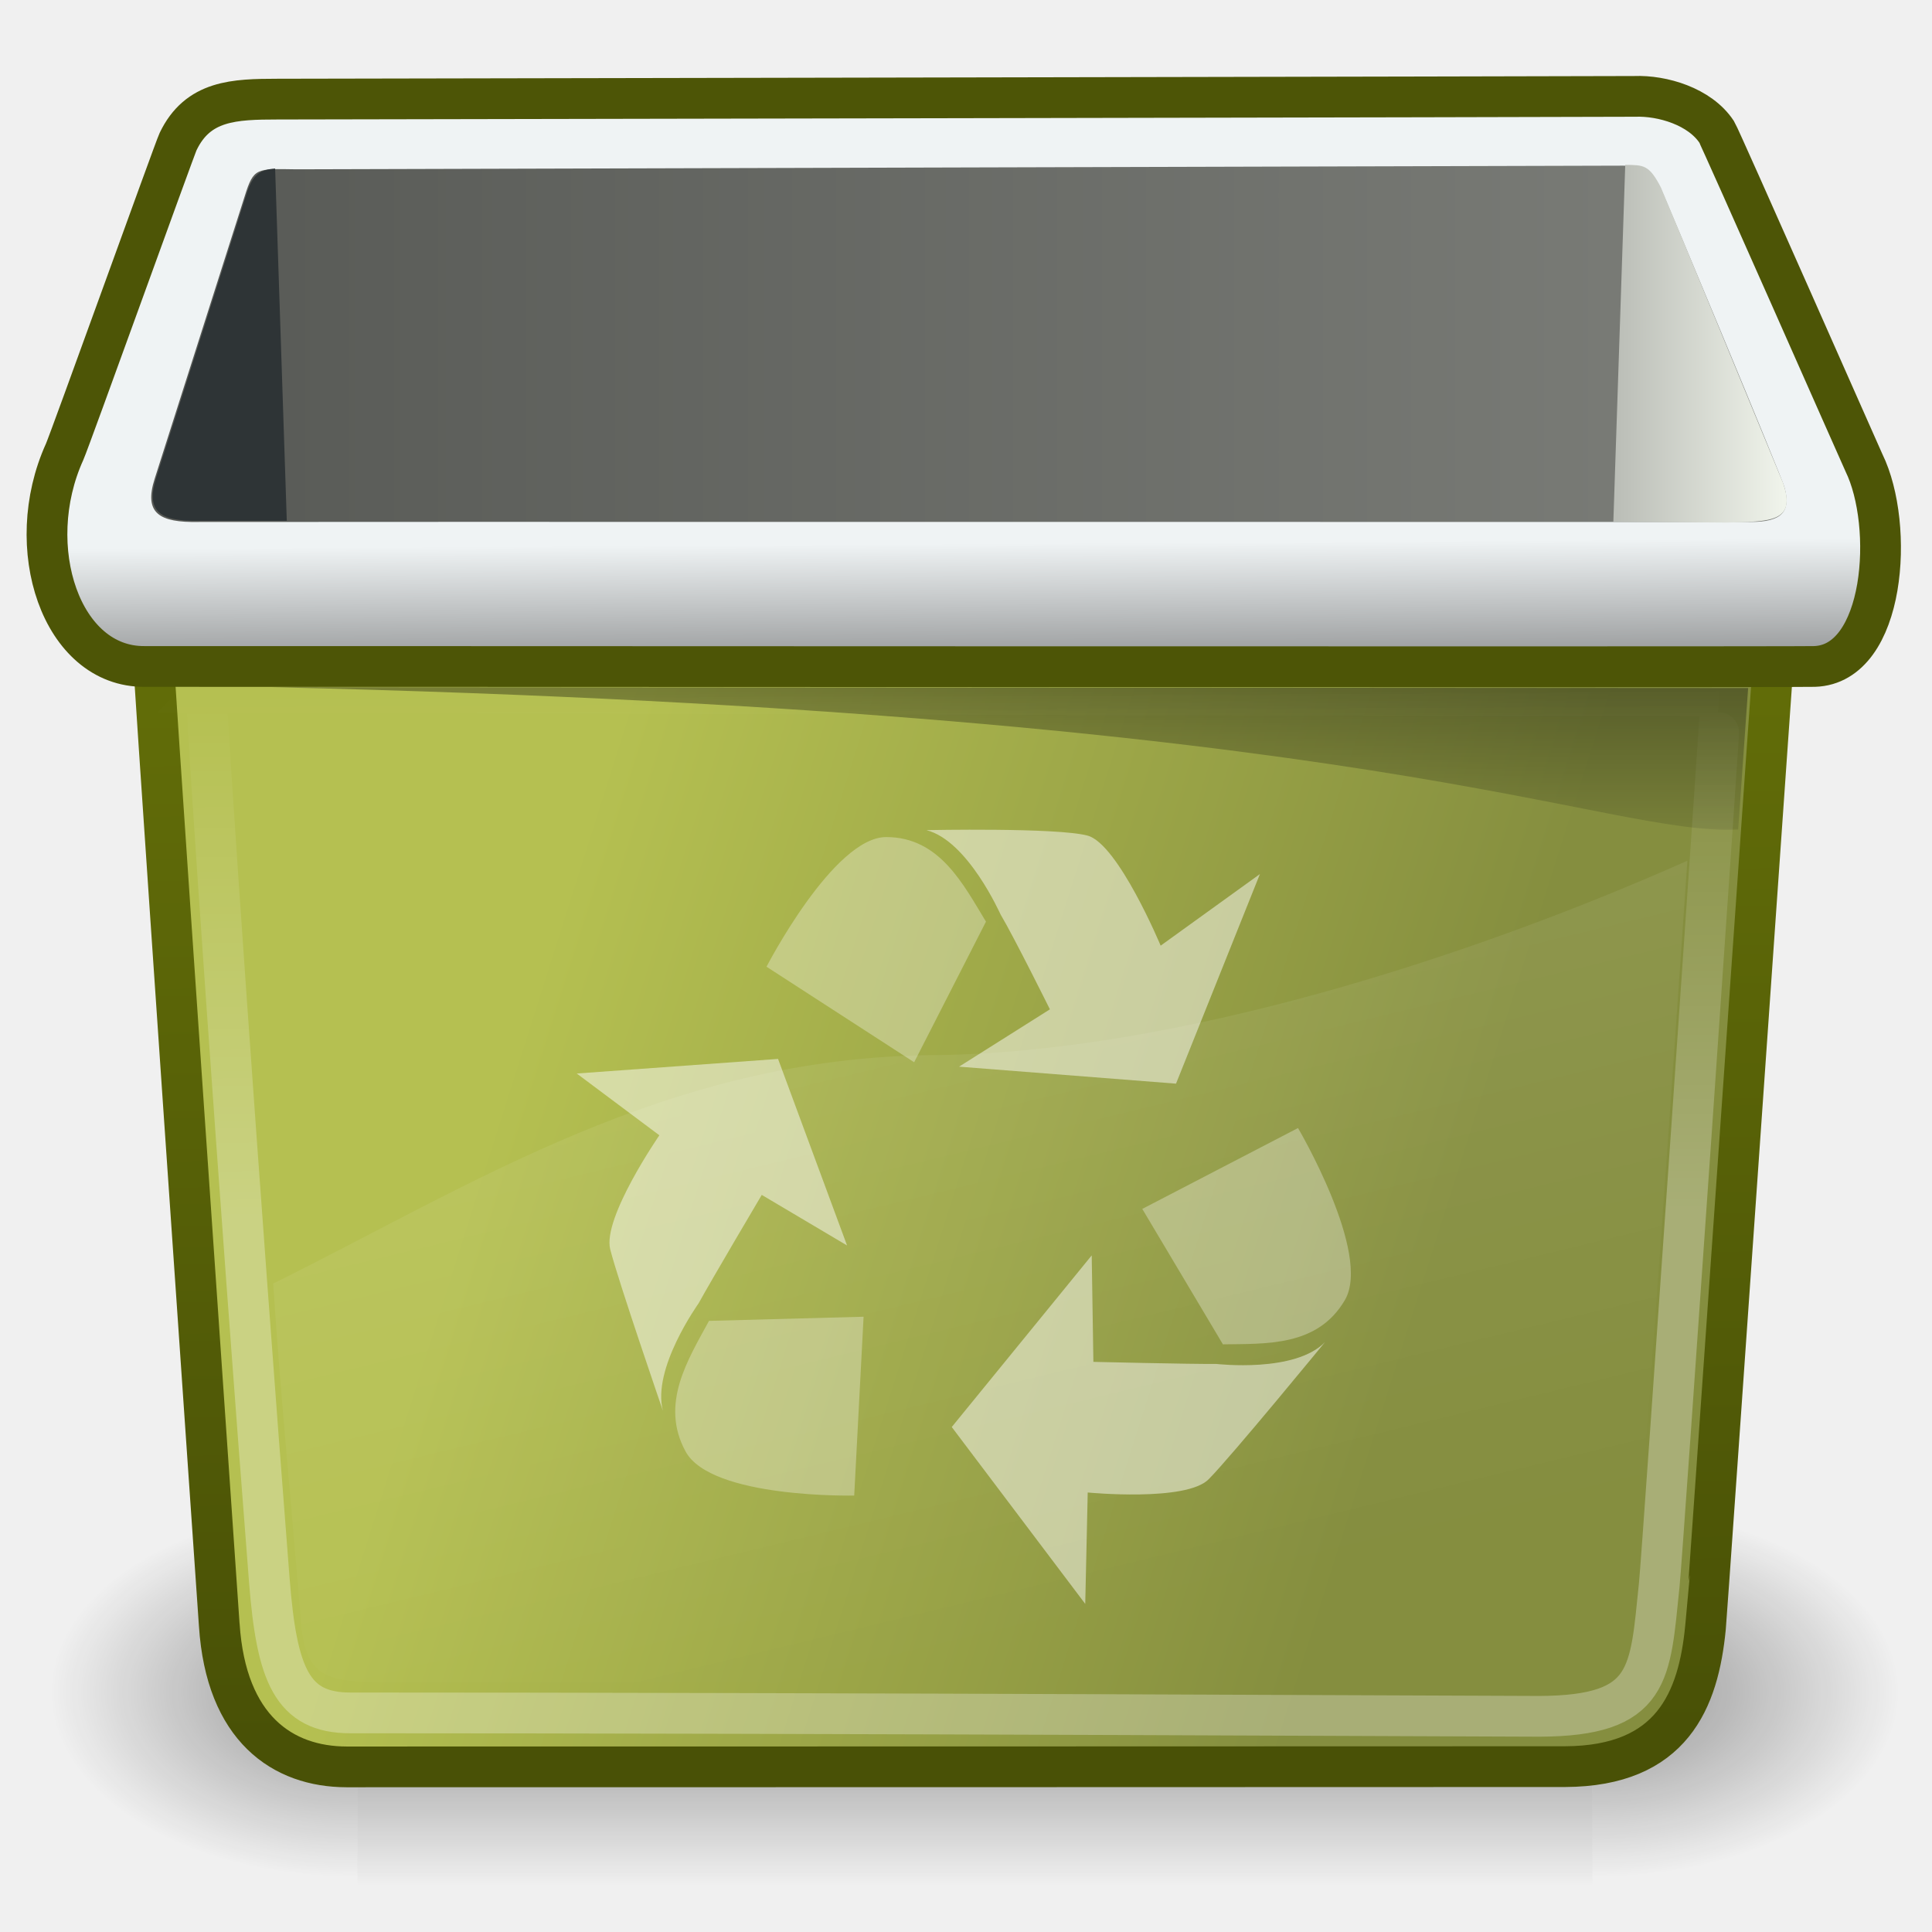
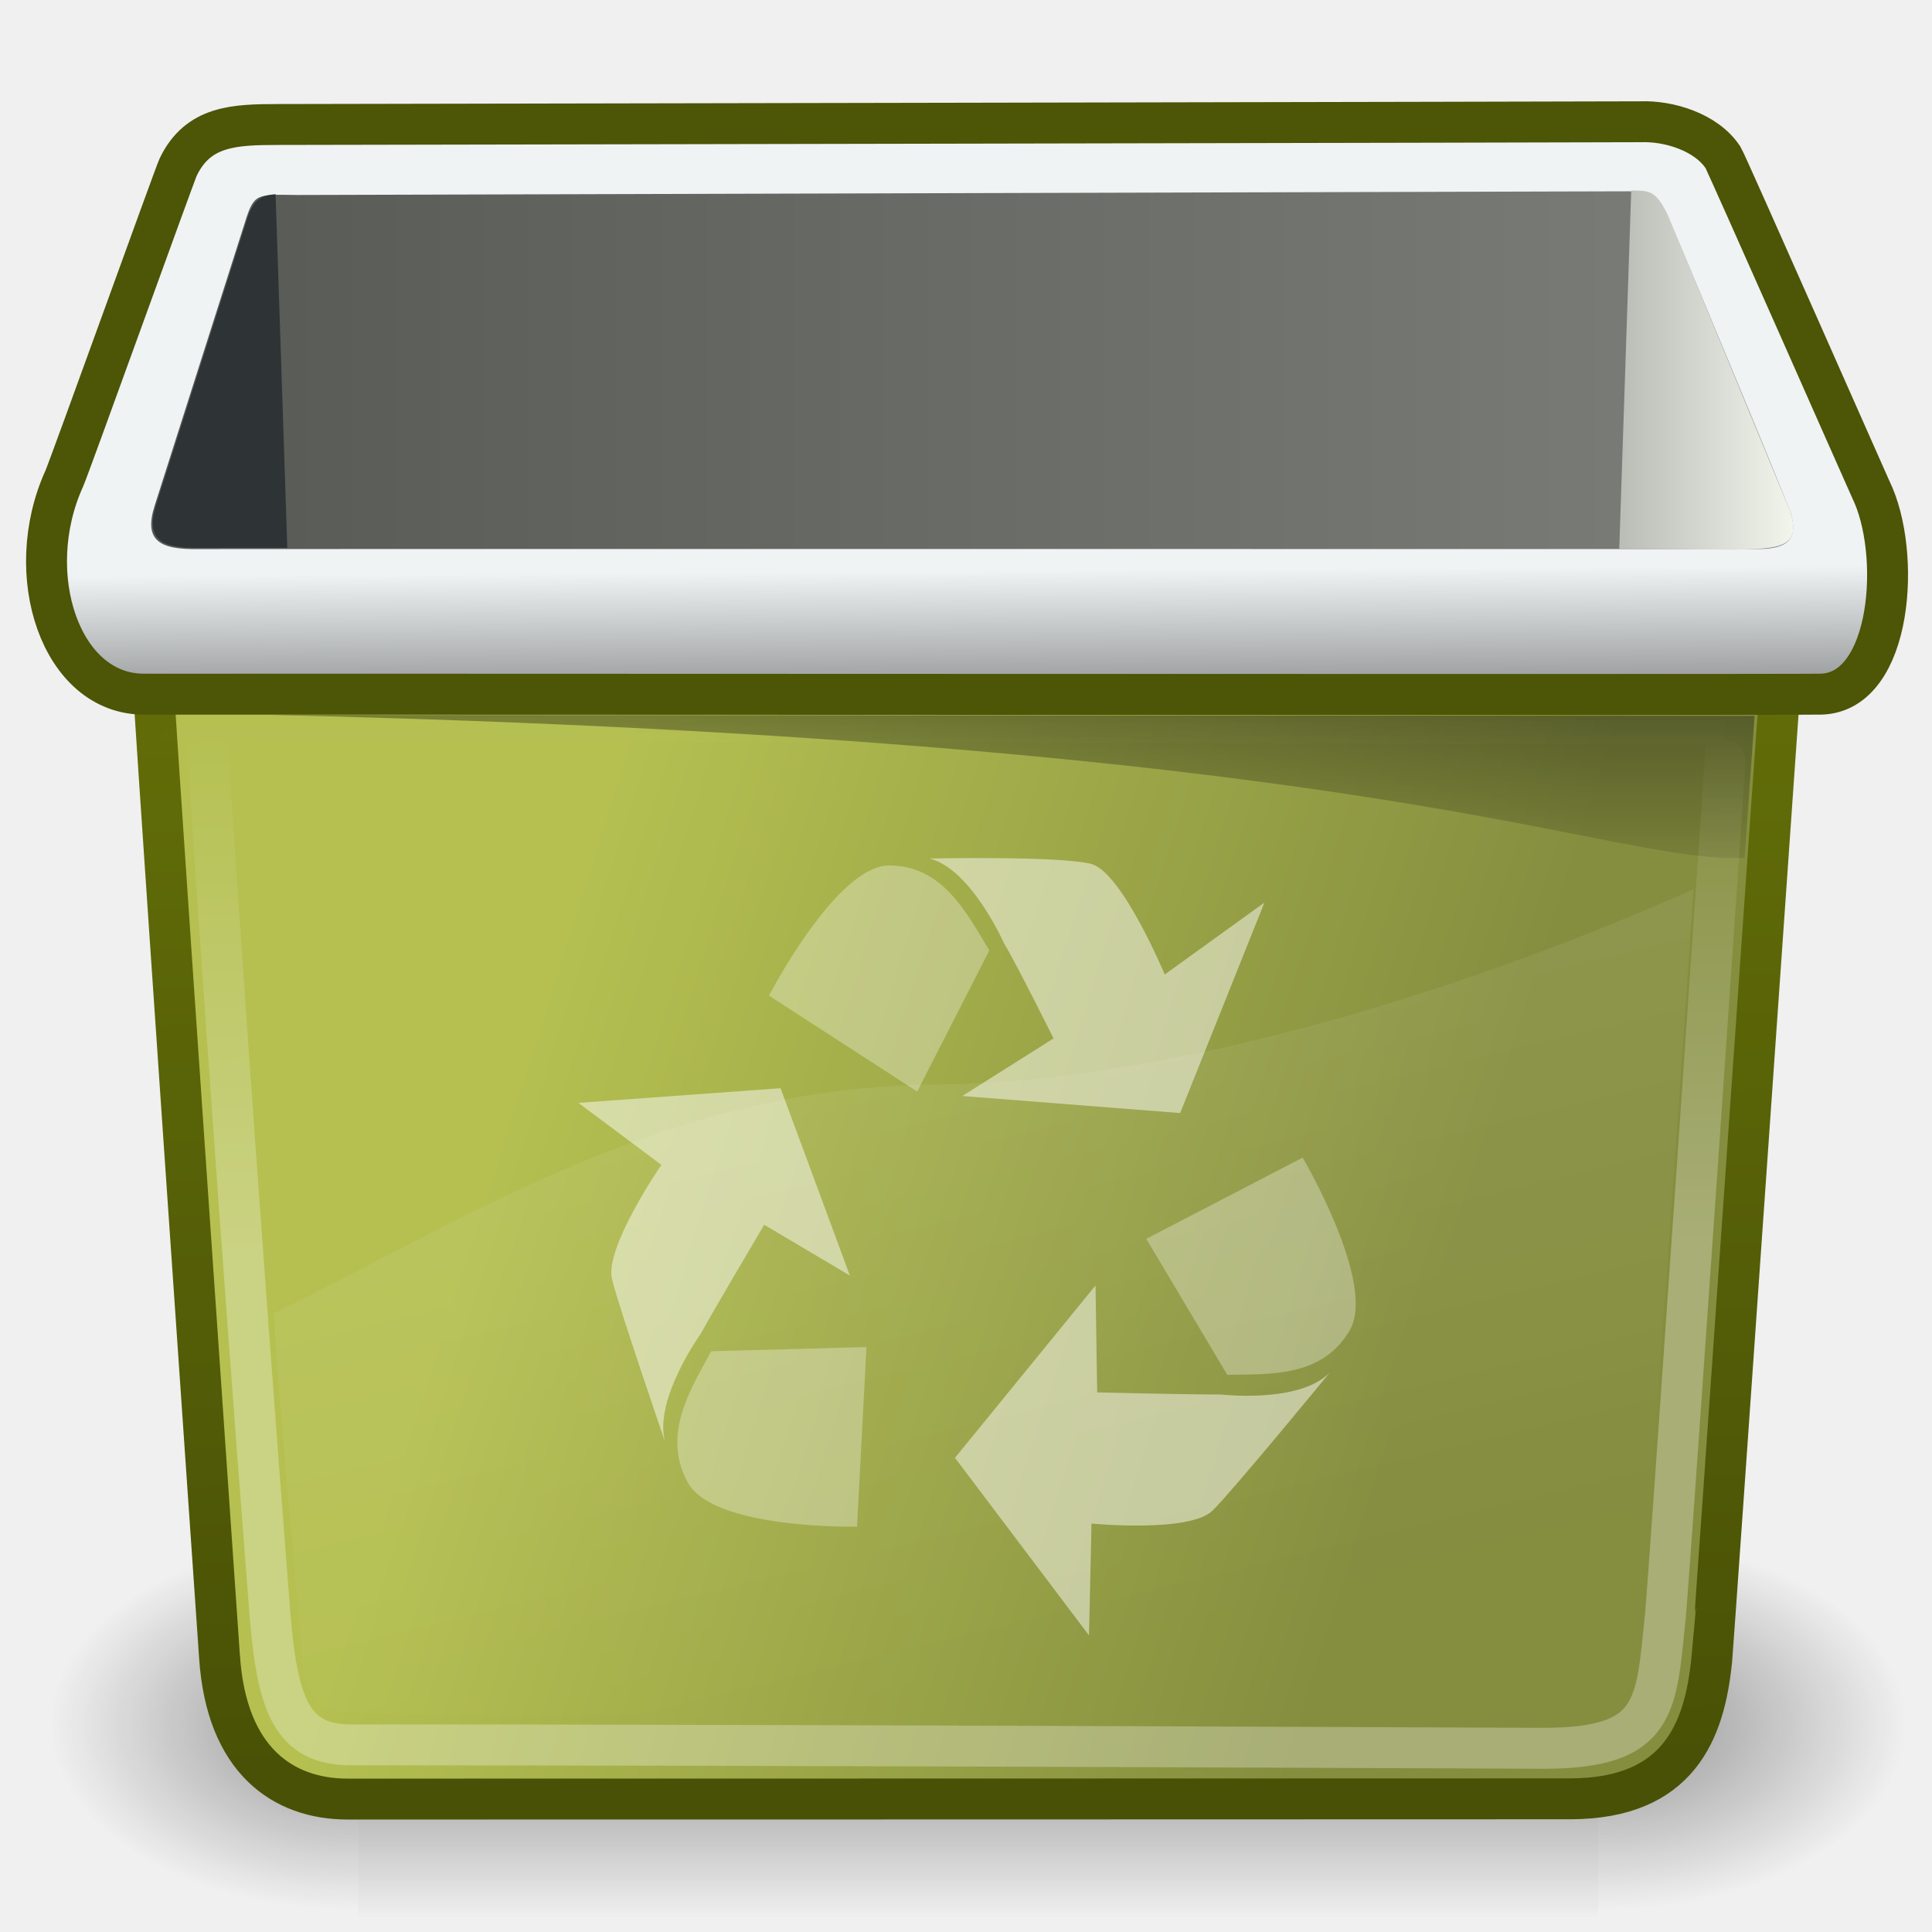
- <svg xmlns="http://www.w3.org/2000/svg" xmlns:xlink="http://www.w3.org/1999/xlink" width="64" height="64" id="svg4389" version="1.1" viewBox="0 0 64 64">
+ <svg xmlns="http://www.w3.org/2000/svg" xmlns:xlink="http://www.w3.org/1999/xlink" width="512" height="512" id="svg4389" version="1.1" viewBox="0 0 512 512">
  <defs id="defs4391">
    <linearGradient id="linearGradient3755" y2="609.51" gradientUnits="userSpaceOnUse" x2="302.86" gradientTransform="matrix(0.06276731,0,0,0.0387293,9.586852,32.60633)" y1="366.65" x1="302.86">
      <stop id="stop5050" stop-color="#000" stop-opacity="0" offset="0" />
      <stop id="stop5056" stop-color="#000" offset="0.5" />
      <stop id="stop5052" stop-color="#000" stop-opacity="0" offset="1" />
    </linearGradient>
    <radialGradient id="radialGradient3757" xlink:href="#linearGradient5060" gradientUnits="userSpaceOnUse" cy="486.65" cx="605.71" gradientTransform="matrix(0.06276731,0,0,0.0387293,9.599205,32.60633)" r="117.14" />
    <linearGradient id="linearGradient5060">
      <stop id="stop5062" stop-color="#000" offset="0" />
      <stop id="stop5064" stop-color="#000" stop-opacity="0" offset="1" />
    </linearGradient>
    <radialGradient id="radialGradient3759" xlink:href="#linearGradient5060" gradientUnits="userSpaceOnUse" cy="486.65" cx="605.71" gradientTransform="matrix(-0.06276731,0,0,0.0387293,54.9463,32.60633)" r="117.14" />
    <linearGradient id="linearGradient3761" y2="37.721" gradientUnits="userSpaceOnUse" x2="30.587" gradientTransform="matrix(1.172215,0,0,0.8600976,8.175267,7.290134)" y1="33.139" x1="10.861">
      <stop id="stop1066" stop-color="#b5c051" offset="0" />
      <stop id="stop1067" stop-color="#858e3f" offset="1" />
    </linearGradient>
    <linearGradient id="linearGradient3763" y2="52.625" gradientUnits="userSpaceOnUse" x2="19.673" gradientTransform="matrix(1.172215,0,0,0.8600976,8.175267,7.290134)" y1="23.114" x1="19.347">
      <stop id="stop173" stop-color="#616c08" offset="0" />
      <stop id="stop174" stop-color="#495106" offset="1" />
    </linearGradient>
    <linearGradient id="linearGradient3765" y2="69.461" gradientUnits="userSpaceOnUse" x2="7.529" gradientTransform="matrix(3.520411,0,0,0.3480155,4.754148,7.642967)" y1="27.377" x1="7.374">
      <stop id="stop150" stop-color="#000" offset="0" />
      <stop id="stop151" stop-color="#000" stop-opacity="0" offset="1" />
    </linearGradient>
    <linearGradient id="linearGradient3767" y2="48.805" gradientUnits="userSpaceOnUse" x2="25.312" gradientTransform="matrix(1.172216,0,0,0.8600976,8.253926,7.13315)" y1="25.335" x1="17.574">
      <stop id="stop369" stop-color="#FFF" stop-opacity="0.103" offset="0" />
      <stop id="stop372" stop-color="#FFF" stop-opacity="0" offset="1" />
    </linearGradient>
    <linearGradient id="linearGradient3769" y2="23.601" gradientUnits="userSpaceOnUse" x2="19.858" gradientTransform="matrix(1.212133,0,0,0.8317729,8.219974,7.290134)" y1="38.963" x1="19.977">
      <stop id="stop382" stop-color="#FFF" offset="0" />
      <stop id="stop383" stop-color="#FFF" stop-opacity="0" offset="1" />
    </linearGradient>
    <linearGradient id="linearGradient3771" y2="110.61" gradientUnits="userSpaceOnUse" x2="-4.524" gradientTransform="matrix(1.496366,0,0,0.489643,38.68447,-27.84444)" y1="104.39" x1="-4.637">
      <stop id="stop1870" stop-color="#eff3f4" offset="0" />
      <stop id="stop1871" stop-color="#939596" offset="1" />
    </linearGradient>
    <linearGradient id="linearGradient3773" y2="21.17" gradientUnits="userSpaceOnUse" x2="19.738" gradientTransform="matrix(2.388212,0,0,0.5203988,5.054995,7.345824)" y1="21.17" x1="2.933">
      <stop id="stop162" stop-color="#575955" offset="0" />
      <stop id="stop163" stop-color="#7c7e79" offset="1" />
    </linearGradient>
    <linearGradient id="linearGradient3775" y2="6.89" gradientUnits="userSpaceOnUse" x2="60.686" gradientTransform="matrix(0.7768031,0,0,1.602807,5.054995,7.318067)" y1="6.89" x1="55.208">
      <stop id="stop158" stop-color="#babdb6" offset="0" />
      <stop id="stop159" stop-color="#f1f5ec" offset="1" />
    </linearGradient>
  </defs>
-   <g id="layer1">
-     <g id="g3409" transform="matrix(1.34976,0,0,1.34976,-11.266,-13.39569)">
+   <g id="layer1" transform="translate(0,448)">
+     <g id="g3409" transform="matrix(10.84211,0,0,10.84211,-90.66935,-548.9824)">
      <rect id="rect6709" style="color:#000000;opacity:0.402;fill:url(#linearGradient3755);fill-rule:nonzero" height="9.406" width="30.308" y="46.806" x="17.119" />
      <path id="path6711" style="color:#000000;opacity:0.402;fill:url(#radialGradient3757);fill-rule:nonzero" d="m 47.427,46.807 0,9.405 c 3.232,0.018 7.814,-2.107 7.814,-4.703 0,-2.596 -3.607,-4.702 -7.814,-4.702 z" />
      <path id="path6713" style="color:#000000;opacity:0.402;fill:url(#radialGradient3759);fill-rule:nonzero" d="m 17.119,46.807 0,9.405 C 13.887,56.23 9.305,54.105 9.305,51.509 c 0,-2.596 3.607,-4.702 7.814,-4.702 z" />
      <path id="path1751" style="fill:url(#linearGradient3761);fill-rule:evenodd;stroke:url(#linearGradient3763);stroke-width:1;stroke-linecap:butt;stroke-linejoin:miter;stroke-miterlimit:4;stroke-dasharray:none" d="m 12.001,24.288 c -0.044,-0.035 1.727,25.505 1.727,25.513 0.166,2.551 1.561,3.483 3.122,3.487 0.056,1.3e-4 29.284,-0.003 29.907,-0.006 2.629,-0.011 3.273,-1.635 3.446,-3.408 0.014,-0.035 1.784,-25.551 1.798,-25.586 l -39.999,0 z" stroke-miterlimit="4" />
      <path id="path1893" style="color:#000000;display:block;fill:url(#linearGradient3765);fill-rule:nonzero" d="M 51.25,26.811 15,26.788 c 27.311,0.637 32.677,3.648 36.006,3.494 l 0.244,-3.471 z" display="block" />
      <path style="fill:#ffffff;fill-opacity:0.488;fill-rule:evenodd" id="path41" d="m 31.885,36.103 5.324,0.417 2.059,-5.144 -2.436,1.757 c 0,0 -1.044,-2.5 -1.795,-2.701 -0.751,-0.201 -3.954,-0.134 -3.954,-0.134 1.019,0.259 1.81,2.055 1.823,2.075 0.318,0.532 1.208,2.323 1.208,2.323 l -2.228,1.406 z" />
      <path id="path130" style="color:#000000;fill:#ffffff;fill-opacity:0.31;fill-rule:evenodd" d="m 32.544,32.545 -1.762,3.45 -3.623,-2.345 c 0,0 1.643,-3.182 2.938,-3.182 1.306,0 1.889,1.155 2.448,2.077 z" />
      <path style="fill:#ffffff;fill-opacity:0.488;fill-rule:evenodd" id="path139" d="m 35.138,40.737 -3.433,4.21 3.276,4.341 0.061,-2.734 c 0,0 2.413,0.234 2.967,-0.324 0.554,-0.558 2.858,-3.369 2.858,-3.369 -0.74,0.764 -2.648,0.538 -2.671,0.538 -0.608,0.006 -3.015,-0.051 -3.015,-0.051 l -0.041,-2.61 z" />
      <path id="path140" style="color:#000000;fill:#ffffff;fill-opacity:0.31;fill-rule:evenodd" d="m 38.36,42.918 -1.979,-3.324 3.822,-1.985 c 0,0 1.816,3.082 1.151,4.221 -0.671,1.149 -1.936,1.07 -2.994,1.088 z" />
      <path style="fill:#ffffff;fill-opacity:0.488;fill-rule:evenodd" id="path142" d="m 29.136,40.493 -1.694,-4.58 -4.941,0.358 2.028,1.516 c 0,0 -1.401,2.03 -1.206,2.8 0.195,0.771 1.294,3.964 1.294,3.964 -0.276,-1.039 0.867,-2.624 0.878,-2.645 0.298,-0.544 1.547,-2.656 1.547,-2.656 l 2.095,1.242 z" />
      <path id="path143" style="color:#000000;fill:#ffffff;fill-opacity:0.31;fill-rule:evenodd" d="m 25.746,42.342 3.795,-0.102 -0.23,4.389 c 0,0 -3.508,0.078 -4.139,-1.082 -0.636,-1.17 0.062,-2.256 0.575,-3.205 z" />
      <path style="fill:url(#linearGradient3767);fill-rule:evenodd" id="path344" d="m 49.758,31.049 c -5.31,2.361 -12.584,4.721 -18.514,4.771 -6.521,0.055 -11.326,3.196 -16.193,5.606 0.194,2.912 0.408,4.946 0.673,8.207 0.132,1.627 0.636,1.588 2.932,1.588 9.085,0 21.004,0.013 28.175,0.013 1.755,0 1.555,-1.266 1.65,-2.478 0.459,-5.868 0.872,-11.819 1.278,-17.708 z" />
      <path id="path375" style="fill:none;stroke:url(#linearGradient3769);stroke-width:1;stroke-linecap:butt;stroke-linejoin:miter;stroke-miterlimit:4;stroke-dasharray:none;stroke-opacity:0.286" d="m 13.415,26.91 c -0.051,-1.33e-4 0.837,12.817 1.542,21.806 0.182,2.308 0.552,3.247 1.985,3.247 11.817,0 28.611,0.086 29.182,0.084 2.767,-0.01 2.715,-1.038 2.944,-3.22 0.083,-0.795 1.532,-21.827 1.519,-21.827 -9.901,0 -24.94,-0.057 -37.173,-0.089 z" stroke-miterlimit="4" />
      <path id="path1841" style="fill:url(#linearGradient3771);fill-rule:evenodd;stroke:#4d5506;stroke-width:1;stroke-linecap:butt;stroke-linejoin:miter;stroke-miterlimit:4;stroke-dasharray:none" d="m 15.163,12.357 c -1.067,0.002 -1.96,0.027 -2.446,1.043 -0.085,0.177 -2.661,7.342 -2.785,7.615 -1.06,2.339 -0.082,5.286 1.966,5.266 0.39,-0.004 40.359,0.018 40.979,0 1.744,-0.051 1.967,-3.463 1.216,-4.998 -0.043,-0.087 -3.526,-7.981 -3.615,-8.121 -0.411,-0.624 -1.331,-0.898 -2.015,-0.872 -0.135,0.005 -33.167,0.067 -33.3,0.067 z" stroke-miterlimit="4" />
      <path id="path1864" style="color:#000000;display:block;fill:url(#linearGradient3773);fill-rule:evenodd" d="m 15.629,14.08 c -0.99,-0.013 -1.055,-0.052 -1.278,0.664 -0.051,0.165 -2.125,6.671 -2.206,6.923 -0.276,0.859 0.114,1.085 1.074,1.068 0.34,-0.006 37.555,0 38.096,0 0.768,0 0.996,-0.258 0.822,-0.868 -0.07,-0.248 -2.957,-7.194 -3.035,-7.318 -0.359,-0.552 -0.296,-0.551 -0.923,-0.559 -0.118,-0.002 -32.435,0.091 -32.551,0.09 z" display="block" />
      <path id="path1880" style="color:#000000;display:block;fill:#2e3436;fill-rule:evenodd" d="m 15.098,14.061 c -0.373,0.029 -0.552,0.142 -0.708,0.644 -0.051,0.166 -2.123,6.673 -2.204,6.926 -0.276,0.86 0.09,1.091 1.05,1.074 0.017,-3e-4 1.964,2.49e-4 2.149,0 l -0.286,-8.644 z" display="block" />
      <path id="path1888" style="color:#000000;display:block;fill:url(#linearGradient3775);fill-rule:evenodd" d="m 48.234,13.971 c 0.453,0.004 0.586,-0.005 0.876,0.555 0.04,0.077 2.89,6.989 2.993,7.242 0.348,0.974 -0.315,0.954 -1.366,0.982 -0.2,-3.01e-4 -2.563,-0.023 -2.795,-0.023 l 0.292,-8.756 z" display="block" />
    </g>
  </g>
</svg>
